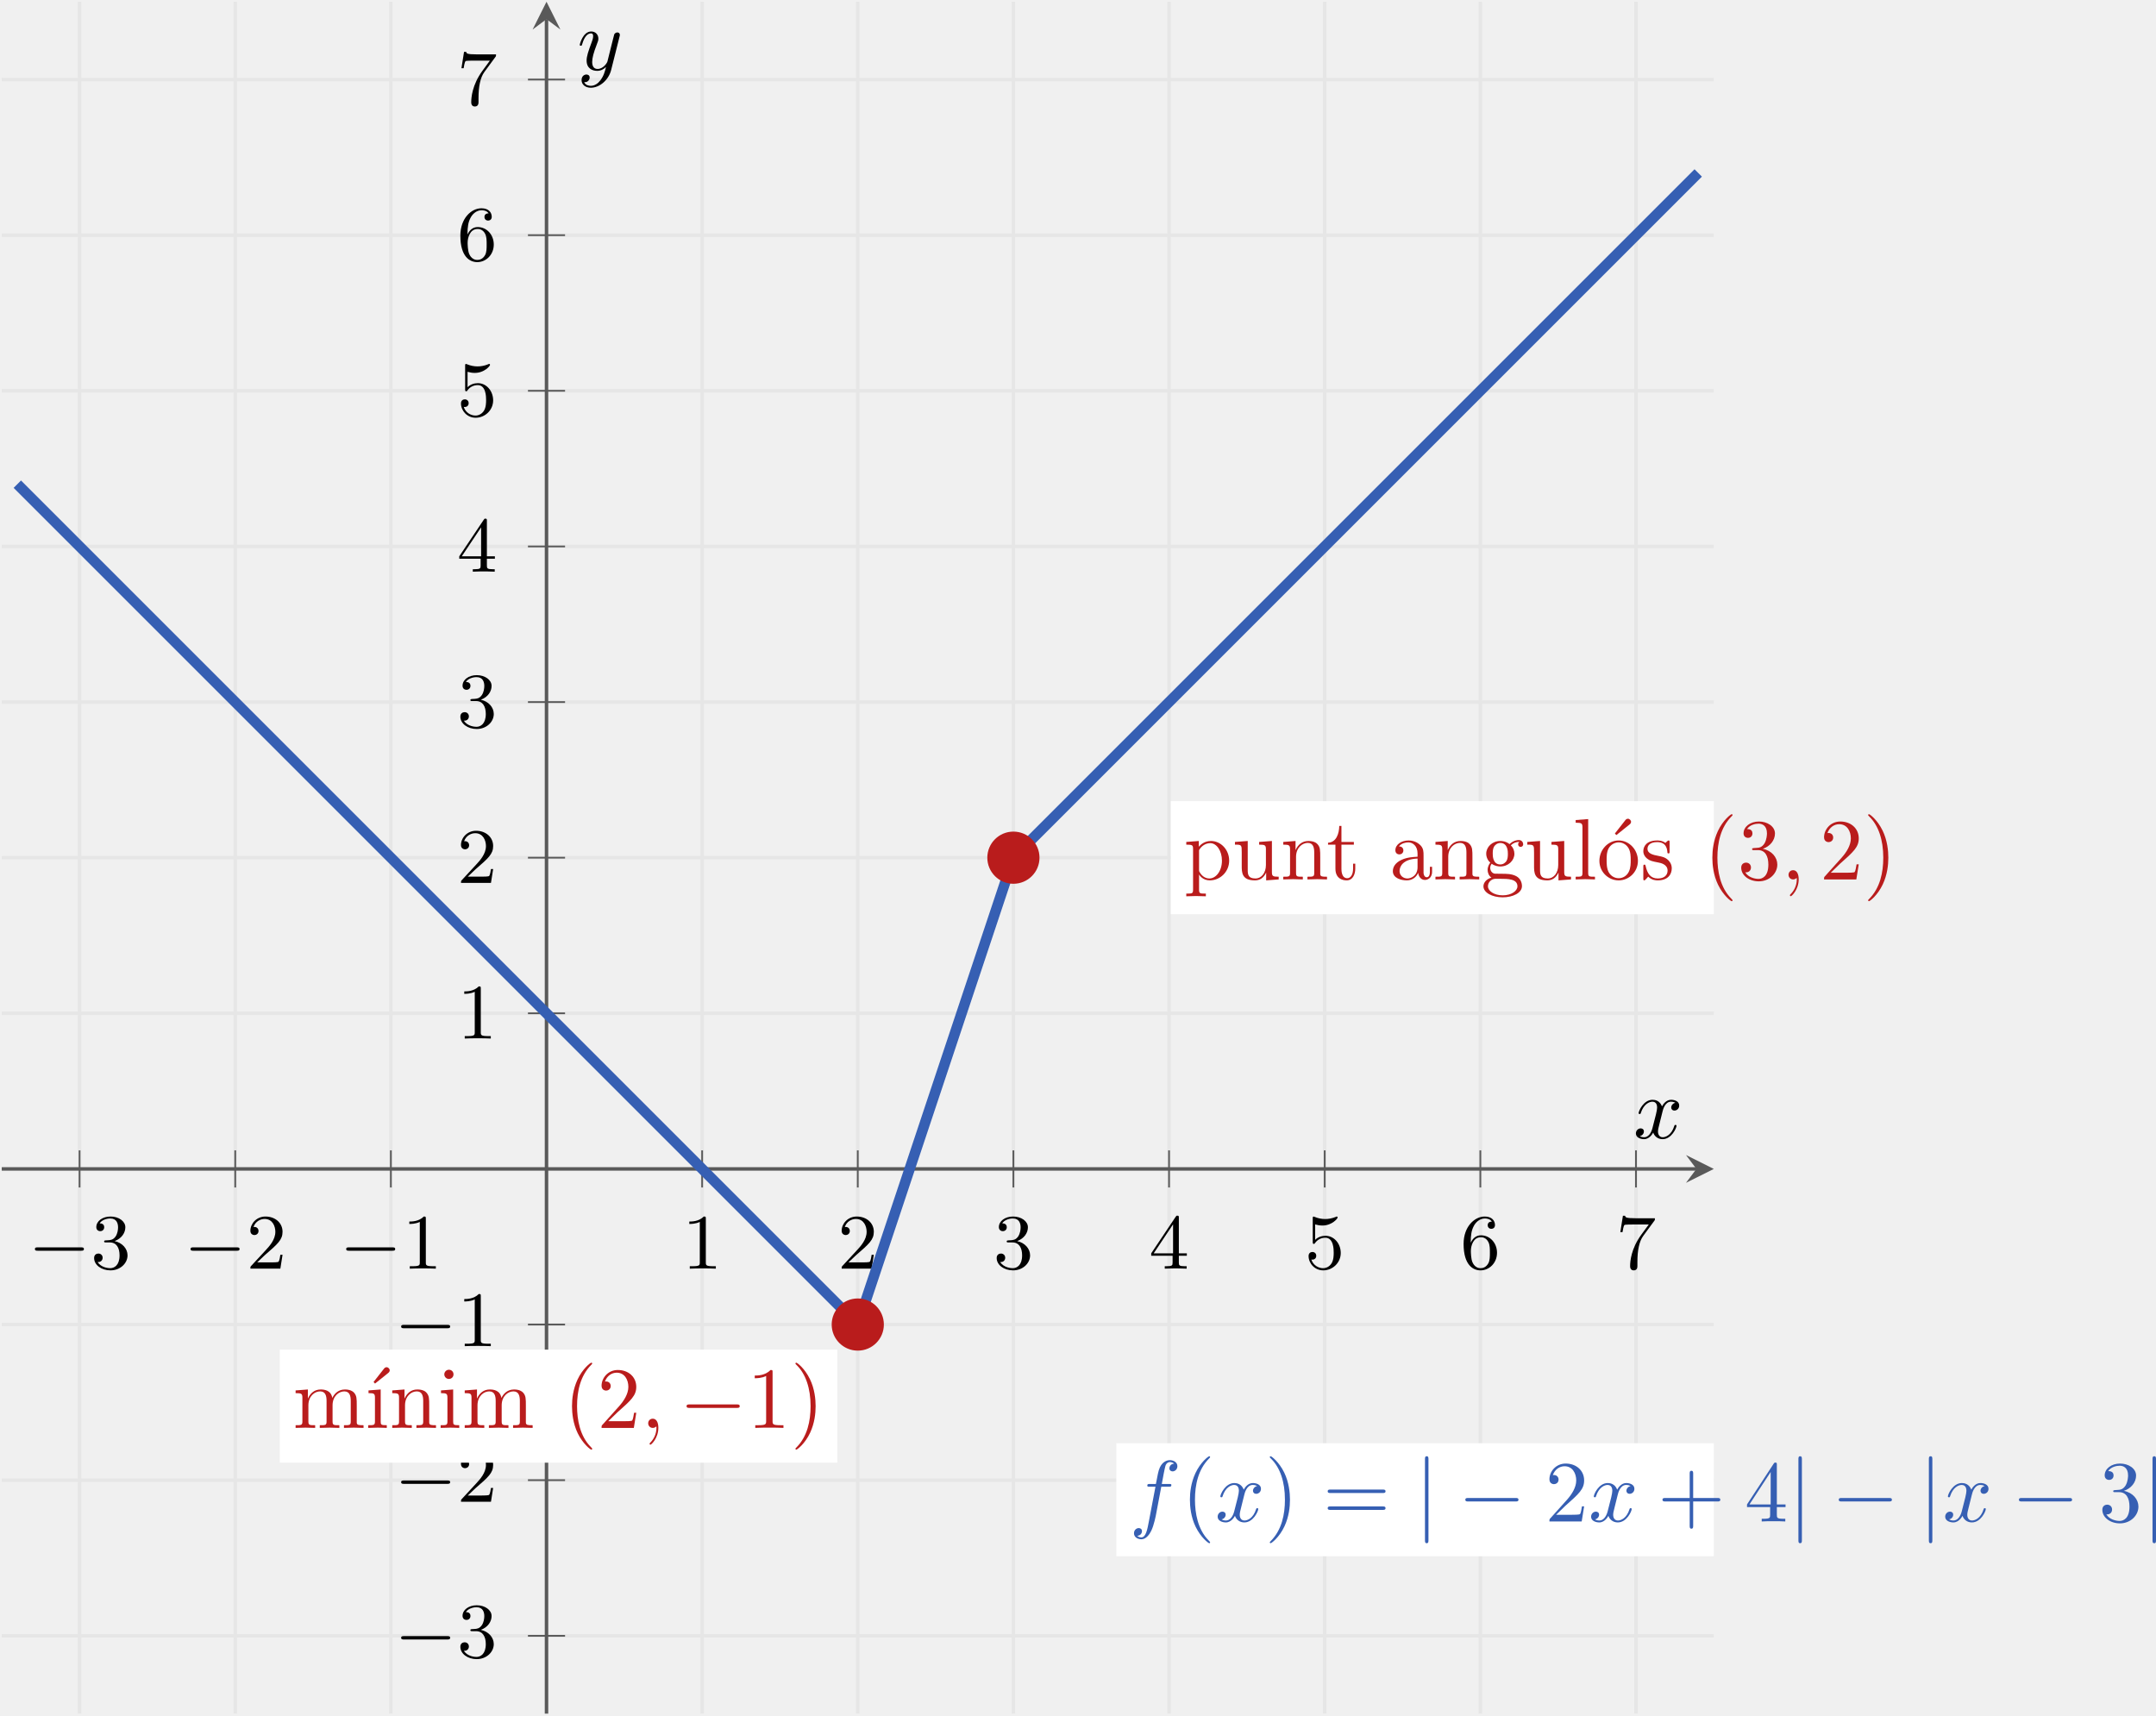
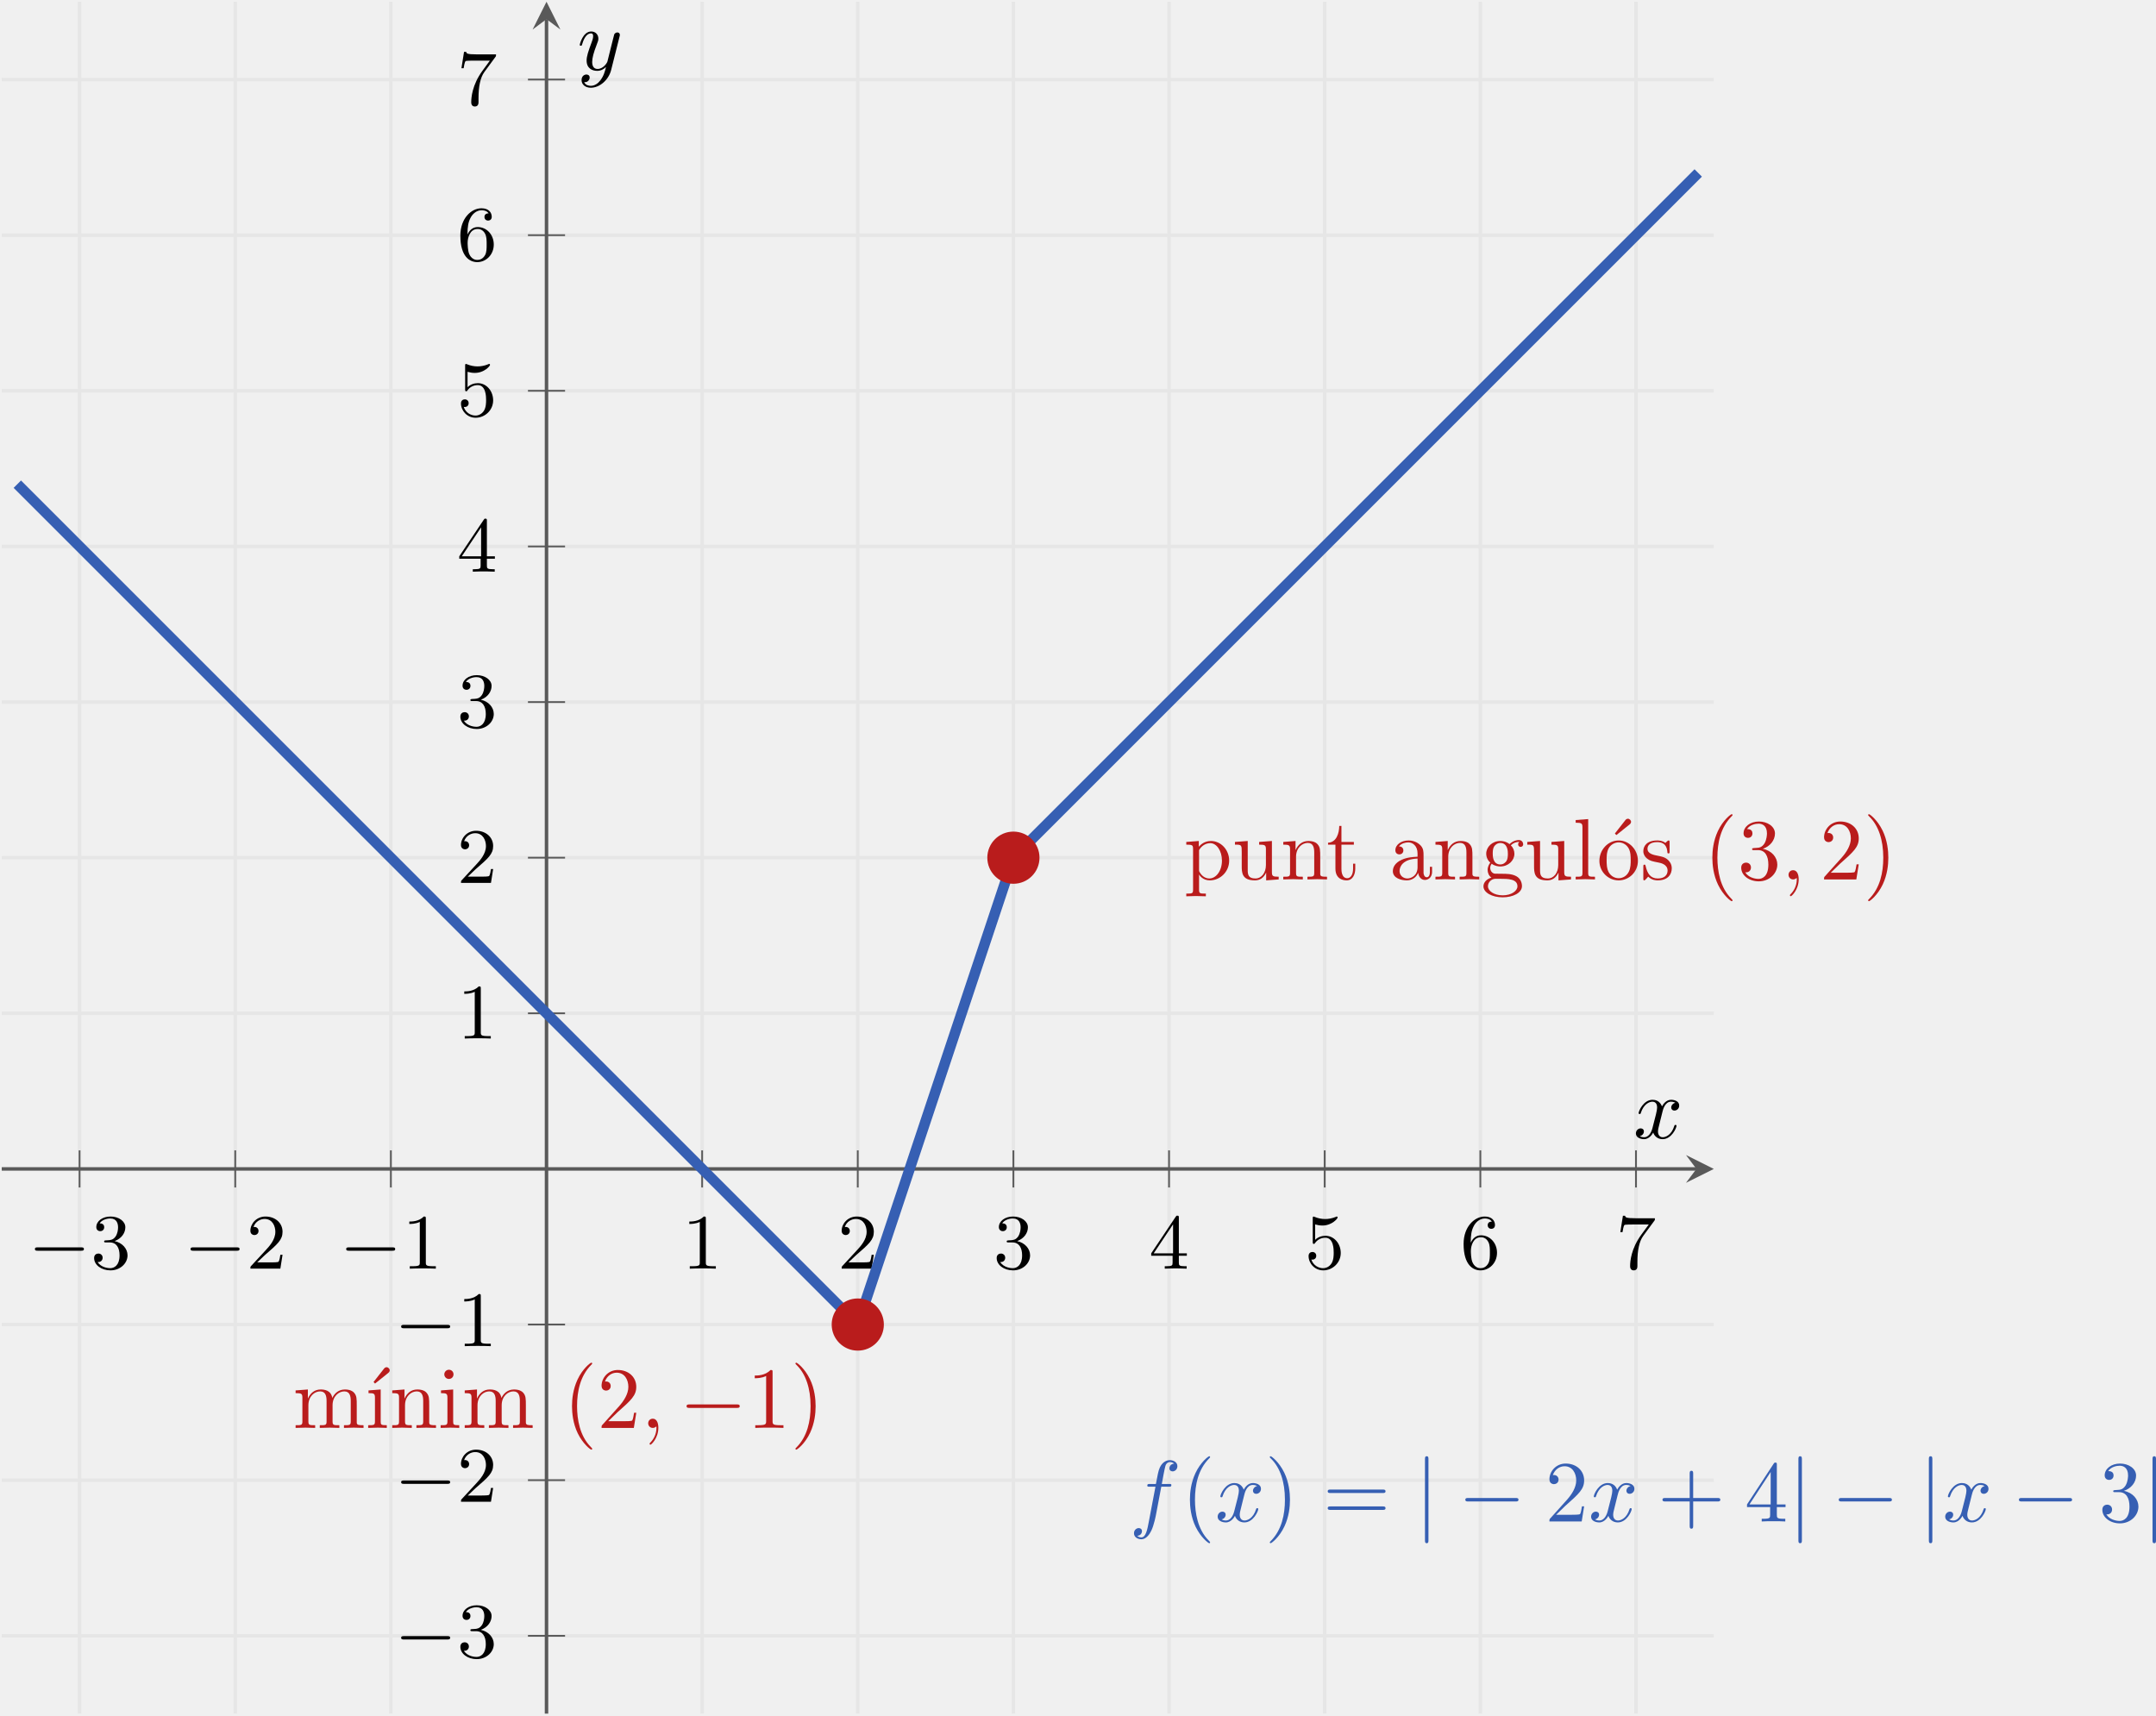
<svg xmlns="http://www.w3.org/2000/svg" xmlns:xlink="http://www.w3.org/1999/xlink" version="1.1" width="246.97pt" height="196.516pt" viewBox="-66.926 -67.02 246.97 196.516">
  <defs>
    <clipPath id="clip1">
      <path d="M-66.727 129.297H129.391V-66.821H-66.727Z" />
    </clipPath>
    <path id="g0-0" d="M6.052-2.053C6.214-2.053 6.384-2.053 6.384-2.251C6.384-2.439 6.205-2.439 6.052-2.439H1.103C.95-2.439 .771-2.439 .771-2.251C.771-2.053 .941-2.053 1.103-2.053H6.052Z" />
    <path id="g1-49" d="M2.726-5.73C2.726-5.954 2.717-5.972 2.493-5.972C1.937-5.398 1.112-5.398 .834-5.398V-5.12C1.004-5.12 1.551-5.12 2.035-5.353V-.717C2.035-.386 2.008-.278 1.175-.278H.888V0C1.21-.027 2.008-.027 2.376-.027S3.551-.027 3.873 0V-.278H3.587C2.753-.278 2.726-.386 2.726-.717V-5.73Z" />
    <path id="g1-50" d="M4.142-1.587H3.891C3.873-1.47 3.802-.941 3.685-.798C3.631-.717 3.013-.717 2.833-.717H1.237L2.125-1.56C3.596-2.833 4.142-3.309 4.142-4.223C4.142-5.254 3.291-5.972 2.188-5.972C1.157-5.972 .457-5.156 .457-4.34C.457-3.891 .843-3.847 .924-3.847C1.121-3.847 1.39-3.99 1.39-4.313C1.39-4.582 1.201-4.779 .924-4.779C.879-4.779 .852-4.779 .816-4.77C1.031-5.407 1.605-5.694 2.089-5.694C3.004-5.694 3.318-4.842 3.318-4.223C3.318-3.309 2.627-2.564 2.197-2.098L.556-.323C.457-.224 .457-.206 .457 0H3.891L4.142-1.587Z" />
    <path id="g1-51" d="M2.735-3.156C3.569-3.47 3.963-4.125 3.963-4.743C3.963-5.434 3.201-5.972 2.268-5.972S.637-5.443 .637-4.761C.637-4.465 .834-4.295 1.094-4.295S1.542-4.483 1.542-4.743C1.542-5.057 1.327-5.192 1.022-5.192C1.255-5.568 1.802-5.747 2.242-5.747C2.986-5.747 3.129-5.156 3.129-4.734C3.129-4.465 3.075-4.035 2.851-3.694C2.573-3.291 2.26-3.273 2-3.255C1.775-3.237 1.757-3.237 1.686-3.237C1.605-3.228 1.533-3.219 1.533-3.12C1.533-3.004 1.605-3.004 1.757-3.004H2.179C2.959-3.004 3.3-2.376 3.3-1.524C3.3-.377 2.69-.054 2.233-.054C2.062-.054 1.193-.099 .789-.762C1.112-.717 1.363-.941 1.363-1.246C1.363-1.542 1.139-1.731 .879-1.731C.655-1.731 .386-1.596 .386-1.219C.386-.421 1.219 .197 2.26 .197C3.38 .197 4.214-.61 4.214-1.524C4.214-2.304 3.596-2.968 2.735-3.156Z" />
    <path id="g1-52" d="M.26-1.757V-1.479H2.708V-.708C2.708-.377 2.681-.278 2.008-.278H1.811V0C2.376-.027 3.004-.027 3.067-.027C3.111-.027 3.757-.027 4.322 0V-.278H4.125C3.452-.278 3.425-.377 3.425-.708V-1.479H4.34V-1.757H3.425V-5.828C3.425-6.007 3.425-6.07 3.255-6.07C3.147-6.07 3.138-6.061 3.058-5.936L.26-1.757ZM.547-1.757L2.762-5.075V-1.757H.547Z" />
    <path id="g1-53" d="M.933-3.093C.933-2.932 .933-2.833 1.058-2.833C1.13-2.833 1.157-2.869 1.21-2.95C1.479-3.327 1.91-3.542 2.376-3.542C3.335-3.542 3.335-2.161 3.335-1.838C3.335-1.56 3.335-1.004 3.084-.601C2.842-.224 2.466-.054 2.116-.054C1.587-.054 .986-.386 .771-1.049C.78-1.049 .834-1.031 .897-1.031C1.076-1.031 1.336-1.148 1.336-1.47C1.336-1.748 1.139-1.91 .897-1.91C.708-1.91 .457-1.802 .457-1.444C.457-.628 1.139 .197 2.134 .197C3.219 .197 4.142-.681 4.142-1.793C4.142-2.878 3.371-3.766 2.394-3.766C1.964-3.766 1.524-3.622 1.21-3.3V-5.066C1.479-4.985 1.757-4.94 2.035-4.94C3.138-4.94 3.784-5.738 3.784-5.855C3.784-5.936 3.73-5.972 3.685-5.972C3.667-5.972 3.649-5.972 3.569-5.927C3.147-5.756 2.735-5.685 2.358-5.685C1.973-5.685 1.569-5.756 1.157-5.927C1.067-5.972 1.049-5.972 1.04-5.972C.933-5.972 .933-5.882 .933-5.73V-3.093Z" />
    <path id="g1-54" d="M1.201-2.968C1.201-3.882 1.3-4.394 1.542-4.86C1.722-5.227 2.161-5.747 2.824-5.747C3.004-5.747 3.416-5.712 3.622-5.389C3.291-5.389 3.147-5.218 3.147-4.976C3.147-4.743 3.309-4.564 3.56-4.564S3.981-4.725 3.981-4.994C3.981-5.496 3.622-5.972 2.806-5.972C1.65-5.972 .386-4.833 .386-2.833C.386-.403 1.479 .197 2.322 .197C3.318 .197 4.214-.637 4.214-1.82C4.214-2.959 3.389-3.82 2.376-3.82C1.838-3.82 1.453-3.506 1.201-2.968ZM2.313-.054C1.802-.054 1.506-.475 1.399-.735C1.228-1.139 1.219-1.883 1.219-2.026C1.219-2.627 1.497-3.596 2.358-3.596C2.502-3.596 2.941-3.596 3.228-3.04C3.398-2.699 3.398-2.26 3.398-1.829S3.398-.959 3.228-.628C2.95-.117 2.555-.054 2.313-.054Z" />
    <path id="g1-55" d="M4.394-5.469C4.474-5.568 4.474-5.586 4.474-5.774H2.242C1.112-5.774 1.085-5.891 1.058-6.061H.807L.511-4.187H.762C.798-4.394 .87-4.896 .986-5.003C1.049-5.057 1.757-5.057 1.883-5.057H3.766L2.905-3.882C1.739-2.277 1.632-.816 1.632-.305C1.632-.206 1.632 .197 2.044 .197C2.466 .197 2.466-.197 2.466-.314V-.753C2.466-2.071 2.663-3.111 3.138-3.757L4.394-5.469Z" />
    <path id="g2-0" d="M6.565-2.291C6.735-2.291 6.914-2.291 6.914-2.491S6.735-2.69 6.565-2.69H1.176C1.006-2.69 .827-2.69 .827-2.491S1.006-2.291 1.176-2.291H6.565Z" />
    <path id="g2-106" d="M1.584-7.113C1.584-7.293 1.584-7.472 1.385-7.472S1.186-7.293 1.186-7.113V2.132C1.186 2.311 1.186 2.491 1.385 2.491S1.584 2.311 1.584 2.132V-7.113Z" />
    <path id="g3-59" d="M2.022-.01C2.022-.667 1.773-1.056 1.385-1.056C1.056-1.056 .857-.807 .857-.528C.857-.259 1.056 0 1.385 0C1.504 0 1.634-.04 1.733-.13C1.763-.149 1.773-.159 1.783-.159S1.803-.149 1.803-.01C1.803 .727 1.455 1.325 1.126 1.654C1.016 1.763 1.016 1.783 1.016 1.813C1.016 1.883 1.066 1.923 1.116 1.923C1.225 1.923 2.022 1.156 2.022-.01Z" />
    <path id="g3-102" d="M3.656-3.985H4.513C4.712-3.985 4.812-3.985 4.812-4.184C4.812-4.294 4.712-4.294 4.543-4.294H3.716L3.925-5.43C3.965-5.639 4.105-6.346 4.164-6.466C4.254-6.655 4.423-6.804 4.633-6.804C4.672-6.804 4.932-6.804 5.121-6.625C4.682-6.585 4.583-6.237 4.583-6.087C4.583-5.858 4.762-5.738 4.951-5.738C5.21-5.738 5.499-5.958 5.499-6.336C5.499-6.795 5.041-7.024 4.633-7.024C4.294-7.024 3.666-6.844 3.367-5.858C3.308-5.649 3.278-5.549 3.039-4.294H2.351C2.162-4.294 2.052-4.294 2.052-4.105C2.052-3.985 2.142-3.985 2.331-3.985H2.989L2.242-.05C2.062 .917 1.893 1.823 1.375 1.823C1.335 1.823 1.086 1.823 .897 1.644C1.355 1.614 1.445 1.255 1.445 1.106C1.445 .877 1.265 .757 1.076 .757C.817 .757 .528 .976 .528 1.355C.528 1.803 .966 2.042 1.375 2.042C1.923 2.042 2.321 1.455 2.501 1.076C2.819 .448 3.049-.757 3.059-.827L3.656-3.985Z" />
    <path id="g3-120" d="M3.328-3.009C3.387-3.268 3.616-4.184 4.314-4.184C4.364-4.184 4.603-4.184 4.812-4.055C4.533-4.005 4.334-3.756 4.334-3.517C4.334-3.357 4.443-3.168 4.712-3.168C4.932-3.168 5.25-3.347 5.25-3.746C5.25-4.264 4.663-4.403 4.324-4.403C3.746-4.403 3.397-3.875 3.278-3.646C3.029-4.304 2.491-4.403 2.202-4.403C1.166-4.403 .598-3.118 .598-2.869C.598-2.77 .697-2.77 .717-2.77C.797-2.77 .827-2.79 .847-2.879C1.186-3.935 1.843-4.184 2.182-4.184C2.371-4.184 2.72-4.095 2.72-3.517C2.72-3.208 2.55-2.54 2.182-1.146C2.022-.528 1.674-.11 1.235-.11C1.176-.11 .946-.11 .737-.239C.986-.289 1.205-.498 1.205-.777C1.205-1.046 .986-1.126 .837-1.126C.538-1.126 .289-.867 .289-.548C.289-.09 .787 .11 1.225 .11C1.883 .11 2.242-.588 2.271-.648C2.391-.279 2.75 .11 3.347 .11C4.374 .11 4.941-1.176 4.941-1.425C4.941-1.524 4.852-1.524 4.822-1.524C4.732-1.524 4.712-1.484 4.692-1.415C4.364-.349 3.686-.11 3.367-.11C2.979-.11 2.819-.428 2.819-.767C2.819-.986 2.879-1.205 2.989-1.644L3.328-3.009Z" />
    <path id="g3-121" d="M4.842-3.796C4.882-3.935 4.882-3.955 4.882-4.025C4.882-4.204 4.742-4.294 4.593-4.294C4.493-4.294 4.334-4.234 4.244-4.085C4.224-4.035 4.144-3.726 4.105-3.547C4.035-3.288 3.965-3.019 3.905-2.75L3.457-.956C3.417-.807 2.989-.11 2.331-.11C1.823-.11 1.714-.548 1.714-.917C1.714-1.375 1.883-1.993 2.222-2.869C2.381-3.278 2.421-3.387 2.421-3.587C2.421-4.035 2.102-4.403 1.604-4.403C.658-4.403 .289-2.959 .289-2.869C.289-2.77 .389-2.77 .408-2.77C.508-2.77 .518-2.79 .568-2.949C.837-3.885 1.235-4.184 1.574-4.184C1.654-4.184 1.823-4.184 1.823-3.866C1.823-3.616 1.724-3.357 1.654-3.168C1.255-2.112 1.076-1.544 1.076-1.076C1.076-.189 1.704 .11 2.291 .11C2.68 .11 3.019-.06 3.298-.339C3.168 .179 3.049 .667 2.65 1.196C2.391 1.534 2.012 1.823 1.554 1.823C1.415 1.823 .966 1.793 .797 1.405C.956 1.405 1.086 1.405 1.225 1.285C1.325 1.196 1.425 1.066 1.425 .877C1.425 .568 1.156 .528 1.056 .528C.827 .528 .498 .687 .498 1.176C.498 1.674 .936 2.042 1.554 2.042C2.58 2.042 3.606 1.136 3.885 .01L4.842-3.796Z" />
    <path id="g4-16" d="M1.763-4.403L.369-4.294V-3.985C1.016-3.985 1.106-3.925 1.106-3.437V-.757C1.106-.309 .996-.309 .329-.309V0C.648-.01 1.186-.03 1.425-.03C1.773-.03 2.122-.01 2.461 0V-.309C1.803-.309 1.763-.359 1.763-.747V-4.403Z" />
    <path id="g4-19" d="M3.736-6.296C3.826-6.366 3.905-6.476 3.905-6.595C3.905-6.775 3.726-6.954 3.547-6.954C3.397-6.954 3.288-6.844 3.248-6.785L2.052-5.26L2.222-5.081L3.736-6.296Z" />
    <path id="g4-40" d="M3.298 2.391C3.298 2.361 3.298 2.341 3.128 2.172C1.883 .917 1.564-.966 1.564-2.491C1.564-4.224 1.943-5.958 3.168-7.203C3.298-7.323 3.298-7.342 3.298-7.372C3.298-7.442 3.258-7.472 3.198-7.472C3.098-7.472 2.202-6.795 1.614-5.529C1.106-4.433 .986-3.328 .986-2.491C.986-1.714 1.096-.508 1.644 .618C2.242 1.843 3.098 2.491 3.198 2.491C3.258 2.491 3.298 2.461 3.298 2.391Z" />
    <path id="g4-41" d="M2.879-2.491C2.879-3.268 2.77-4.473 2.222-5.599C1.624-6.824 .767-7.472 .667-7.472C.608-7.472 .568-7.432 .568-7.372C.568-7.342 .568-7.323 .757-7.143C1.733-6.157 2.301-4.573 2.301-2.491C2.301-.787 1.933 .966 .697 2.222C.568 2.341 .568 2.361 .568 2.391C.568 2.451 .608 2.491 .667 2.491C.767 2.491 1.664 1.813 2.252 .548C2.76-.548 2.879-1.654 2.879-2.491Z" />
    <path id="g4-43" d="M4.075-2.291H6.854C6.994-2.291 7.183-2.291 7.183-2.491S6.994-2.69 6.854-2.69H4.075V-5.479C4.075-5.619 4.075-5.808 3.875-5.808S3.676-5.619 3.676-5.479V-2.69H.887C.747-2.69 .558-2.69 .558-2.491S.747-2.291 .887-2.291H3.676V.498C3.676 .638 3.676 .827 3.875 .827S4.075 .638 4.075 .498V-2.291Z" />
    <path id="g4-49" d="M2.929-6.376C2.929-6.615 2.929-6.635 2.7-6.635C2.082-5.998 1.205-5.998 .887-5.998V-5.689C1.086-5.689 1.674-5.689 2.192-5.948V-.787C2.192-.428 2.162-.309 1.265-.309H.946V0C1.295-.03 2.162-.03 2.56-.03S3.826-.03 4.174 0V-.309H3.856C2.959-.309 2.929-.418 2.929-.787V-6.376Z" />
    <path id="g4-50" d="M1.265-.767L2.321-1.793C3.875-3.168 4.473-3.706 4.473-4.702C4.473-5.838 3.577-6.635 2.361-6.635C1.235-6.635 .498-5.719 .498-4.832C.498-4.274 .996-4.274 1.026-4.274C1.196-4.274 1.544-4.394 1.544-4.802C1.544-5.061 1.365-5.32 1.016-5.32C.936-5.32 .917-5.32 .887-5.31C1.116-5.958 1.654-6.326 2.232-6.326C3.138-6.326 3.567-5.519 3.567-4.702C3.567-3.905 3.068-3.118 2.521-2.501L.608-.369C.498-.259 .498-.239 .498 0H4.194L4.473-1.733H4.224C4.174-1.435 4.105-.996 4.005-.847C3.935-.767 3.278-.767 3.059-.767H1.265Z" />
    <path id="g4-51" d="M2.889-3.507C3.706-3.776 4.284-4.473 4.284-5.26C4.284-6.077 3.407-6.635 2.451-6.635C1.445-6.635 .687-6.037 .687-5.28C.687-4.951 .907-4.762 1.196-4.762C1.504-4.762 1.704-4.981 1.704-5.27C1.704-5.768 1.235-5.768 1.086-5.768C1.395-6.257 2.052-6.386 2.411-6.386C2.819-6.386 3.367-6.167 3.367-5.27C3.367-5.151 3.347-4.573 3.088-4.134C2.79-3.656 2.451-3.626 2.202-3.616C2.122-3.606 1.883-3.587 1.813-3.587C1.733-3.577 1.664-3.567 1.664-3.467C1.664-3.357 1.733-3.357 1.903-3.357H2.341C3.158-3.357 3.527-2.68 3.527-1.704C3.527-.349 2.839-.06 2.401-.06C1.973-.06 1.225-.229 .877-.817C1.225-.767 1.534-.986 1.534-1.365C1.534-1.724 1.265-1.923 .976-1.923C.737-1.923 .418-1.783 .418-1.345C.418-.438 1.345 .219 2.431 .219C3.646 .219 4.553-.687 4.553-1.704C4.553-2.521 3.925-3.298 2.889-3.507Z" />
    <path id="g4-52" d="M2.929-1.644V-.777C2.929-.418 2.909-.309 2.172-.309H1.963V0C2.371-.03 2.889-.03 3.308-.03S4.254-.03 4.663 0V-.309H4.453C3.716-.309 3.696-.418 3.696-.777V-1.644H4.692V-1.953H3.696V-6.486C3.696-6.685 3.696-6.745 3.537-6.745C3.447-6.745 3.417-6.745 3.337-6.625L.279-1.953V-1.644H2.929ZM2.989-1.953H.558L2.989-5.669V-1.953Z" />
    <path id="g4-61" d="M6.844-3.258C6.994-3.258 7.183-3.258 7.183-3.457S6.994-3.656 6.854-3.656H.887C.747-3.656 .558-3.656 .558-3.457S.747-3.258 .897-3.258H6.844ZM6.854-1.325C6.994-1.325 7.183-1.325 7.183-1.524S6.994-1.724 6.844-1.724H.897C.747-1.724 .558-1.724 .558-1.524S.747-1.325 .887-1.325H6.854Z" />
    <path id="g4-97" d="M3.318-.757C3.357-.359 3.626 .06 4.095 .06C4.304 .06 4.912-.08 4.912-.887V-1.445H4.663V-.887C4.663-.309 4.413-.249 4.304-.249C3.975-.249 3.935-.697 3.935-.747V-2.74C3.935-3.158 3.935-3.547 3.577-3.915C3.188-4.304 2.69-4.463 2.212-4.463C1.395-4.463 .707-3.995 .707-3.337C.707-3.039 .907-2.869 1.166-2.869C1.445-2.869 1.624-3.068 1.624-3.328C1.624-3.447 1.574-3.776 1.116-3.786C1.385-4.134 1.873-4.244 2.192-4.244C2.68-4.244 3.248-3.856 3.248-2.969V-2.6C2.74-2.57 2.042-2.54 1.415-2.242C.667-1.903 .418-1.385 .418-.946C.418-.139 1.385 .11 2.012 .11C2.67 .11 3.128-.289 3.318-.757ZM3.248-2.391V-1.395C3.248-.448 2.531-.11 2.082-.11C1.594-.11 1.186-.458 1.186-.956C1.186-1.504 1.604-2.331 3.248-2.391Z" />
    <path id="g4-103" d="M2.212-1.714C1.345-1.714 1.345-2.71 1.345-2.939C1.345-3.208 1.355-3.527 1.504-3.776C1.584-3.895 1.813-4.174 2.212-4.174C3.078-4.174 3.078-3.178 3.078-2.949C3.078-2.68 3.068-2.361 2.919-2.112C2.839-1.993 2.61-1.714 2.212-1.714ZM1.056-1.325C1.056-1.365 1.056-1.594 1.225-1.793C1.614-1.514 2.022-1.484 2.212-1.484C3.138-1.484 3.826-2.172 3.826-2.939C3.826-3.308 3.666-3.676 3.417-3.905C3.776-4.244 4.134-4.294 4.314-4.294C4.334-4.294 4.384-4.294 4.413-4.284C4.304-4.244 4.254-4.134 4.254-4.015C4.254-3.846 4.384-3.726 4.543-3.726C4.643-3.726 4.832-3.796 4.832-4.025C4.832-4.194 4.712-4.513 4.324-4.513C4.125-4.513 3.686-4.453 3.268-4.045C2.849-4.374 2.431-4.403 2.212-4.403C1.285-4.403 .598-3.716 .598-2.949C.598-2.511 .817-2.132 1.066-1.923C.936-1.773 .757-1.445 .757-1.096C.757-.787 .887-.408 1.196-.209C.598-.04 .279 .389 .279 .787C.279 1.504 1.265 2.052 2.481 2.052C3.656 2.052 4.692 1.544 4.692 .767C4.692 .418 4.553-.09 4.045-.369C3.517-.648 2.939-.648 2.331-.648C2.082-.648 1.654-.648 1.584-.658C1.265-.697 1.056-1.006 1.056-1.325ZM2.491 1.823C1.484 1.823 .797 1.315 .797 .787C.797 .329 1.176-.04 1.614-.07H2.202C3.059-.07 4.174-.07 4.174 .787C4.174 1.325 3.467 1.823 2.491 1.823Z" />
    <path id="g4-105" d="M1.763-4.403L.369-4.294V-3.985C1.016-3.985 1.106-3.925 1.106-3.437V-.757C1.106-.309 .996-.309 .329-.309V0C.648-.01 1.186-.03 1.425-.03C1.773-.03 2.122-.01 2.461 0V-.309C1.803-.309 1.763-.359 1.763-.747V-4.403ZM1.803-6.137C1.803-6.456 1.554-6.665 1.275-6.665C.966-6.665 .747-6.396 .747-6.137C.747-5.868 .966-5.609 1.275-5.609C1.554-5.609 1.803-5.818 1.803-6.137Z" />
    <path id="g4-108" d="M1.763-6.914L.329-6.804V-6.496C1.026-6.496 1.106-6.426 1.106-5.938V-.757C1.106-.309 .996-.309 .329-.309V0C.658-.01 1.186-.03 1.435-.03S2.172-.01 2.54 0V-.309C1.873-.309 1.763-.309 1.763-.757V-6.914Z" />
    <path id="g4-109" d="M1.096-3.427V-.757C1.096-.309 .986-.309 .319-.309V0C.667-.01 1.176-.03 1.445-.03C1.704-.03 2.222-.01 2.56 0V-.309C1.893-.309 1.783-.309 1.783-.757V-2.59C1.783-3.626 2.491-4.184 3.128-4.184C3.756-4.184 3.866-3.646 3.866-3.078V-.757C3.866-.309 3.756-.309 3.088-.309V0C3.437-.01 3.945-.03 4.214-.03C4.473-.03 4.991-.01 5.33 0V-.309C4.663-.309 4.553-.309 4.553-.757V-2.59C4.553-3.626 5.26-4.184 5.898-4.184C6.526-4.184 6.635-3.646 6.635-3.078V-.757C6.635-.309 6.526-.309 5.858-.309V0C6.207-.01 6.715-.03 6.984-.03C7.243-.03 7.761-.01 8.1 0V-.309C7.582-.309 7.333-.309 7.323-.608V-2.511C7.323-3.367 7.323-3.676 7.014-4.035C6.874-4.204 6.545-4.403 5.968-4.403C5.131-4.403 4.692-3.806 4.523-3.427C4.384-4.294 3.646-4.403 3.198-4.403C2.471-4.403 2.002-3.975 1.724-3.357V-4.403L.319-4.294V-3.985C1.016-3.985 1.096-3.915 1.096-3.427Z" />
    <path id="g4-110" d="M1.096-3.427V-.757C1.096-.309 .986-.309 .319-.309V0C.667-.01 1.176-.03 1.445-.03C1.704-.03 2.222-.01 2.56 0V-.309C1.893-.309 1.783-.309 1.783-.757V-2.59C1.783-3.626 2.491-4.184 3.128-4.184C3.756-4.184 3.866-3.646 3.866-3.078V-.757C3.866-.309 3.756-.309 3.088-.309V0C3.437-.01 3.945-.03 4.214-.03C4.473-.03 4.991-.01 5.33 0V-.309C4.812-.309 4.563-.309 4.553-.608V-2.511C4.553-3.367 4.553-3.676 4.244-4.035C4.105-4.204 3.776-4.403 3.198-4.403C2.471-4.403 2.002-3.975 1.724-3.357V-4.403L.319-4.294V-3.985C1.016-3.985 1.096-3.915 1.096-3.427Z" />
    <path id="g4-111" d="M4.692-2.132C4.692-3.407 3.696-4.463 2.491-4.463C1.245-4.463 .279-3.377 .279-2.132C.279-.847 1.315 .11 2.481 .11C3.686 .11 4.692-.867 4.692-2.132ZM2.491-.139C2.062-.139 1.624-.349 1.355-.807C1.106-1.245 1.106-1.853 1.106-2.212C1.106-2.6 1.106-3.138 1.345-3.577C1.614-4.035 2.082-4.244 2.481-4.244C2.919-4.244 3.347-4.025 3.606-3.597S3.866-2.59 3.866-2.212C3.866-1.853 3.866-1.315 3.646-.877C3.427-.428 2.989-.139 2.491-.139Z" />
    <path id="g4-112" d="M1.714-3.746V-4.403L.279-4.294V-3.985C.986-3.985 1.056-3.925 1.056-3.487V1.176C1.056 1.624 .946 1.624 .279 1.624V1.933C.618 1.923 1.136 1.903 1.395 1.903C1.664 1.903 2.172 1.923 2.521 1.933V1.624C1.853 1.624 1.743 1.624 1.743 1.176V-.498V-.588C1.793-.428 2.212 .11 2.969 .11C4.154 .11 5.191-.867 5.191-2.152C5.191-3.417 4.224-4.403 3.108-4.403C2.331-4.403 1.913-3.965 1.714-3.746ZM1.743-1.136V-3.357C2.032-3.866 2.521-4.154 3.029-4.154C3.756-4.154 4.364-3.278 4.364-2.152C4.364-.946 3.666-.11 2.929-.11C2.531-.11 2.152-.309 1.883-.717C1.743-.927 1.743-.936 1.743-1.136Z" />
    <path id="g4-115" d="M2.072-1.933C2.291-1.893 3.108-1.733 3.108-1.016C3.108-.508 2.76-.11 1.983-.11C1.146-.11 .787-.677 .598-1.524C.568-1.654 .558-1.694 .458-1.694C.329-1.694 .329-1.624 .329-1.445V-.13C.329 .04 .329 .11 .438 .11C.488 .11 .498 .1 .687-.09C.707-.11 .707-.13 .887-.319C1.325 .1 1.773 .11 1.983 .11C3.128 .11 3.587-.558 3.587-1.275C3.587-1.803 3.288-2.102 3.168-2.222C2.839-2.54 2.451-2.62 2.032-2.7C1.474-2.809 .807-2.939 .807-3.517C.807-3.866 1.066-4.274 1.923-4.274C3.019-4.274 3.068-3.377 3.088-3.068C3.098-2.979 3.188-2.979 3.208-2.979C3.337-2.979 3.337-3.029 3.337-3.218V-4.224C3.337-4.394 3.337-4.463 3.228-4.463C3.178-4.463 3.158-4.463 3.029-4.344C2.999-4.304 2.899-4.214 2.859-4.184C2.481-4.463 2.072-4.463 1.923-4.463C.707-4.463 .329-3.796 .329-3.238C.329-2.889 .488-2.61 .757-2.391C1.076-2.132 1.355-2.072 2.072-1.933Z" />
    <path id="g4-116" d="M1.724-3.985H3.148V-4.294H1.724V-6.127H1.474C1.465-5.31 1.166-4.244 .189-4.204V-3.985H1.036V-1.235C1.036-.01 1.963 .11 2.321 .11C3.029 .11 3.308-.598 3.308-1.235V-1.803H3.059V-1.255C3.059-.518 2.76-.139 2.391-.139C1.724-.139 1.724-1.046 1.724-1.215V-3.985Z" />
    <path id="g4-117" d="M3.895-.787V.11L5.33 0V-.309C4.633-.309 4.553-.379 4.553-.867V-4.403L3.088-4.294V-3.985C3.786-3.985 3.866-3.915 3.866-3.427V-1.654C3.866-.787 3.387-.11 2.66-.11C1.823-.11 1.783-.578 1.783-1.096V-4.403L.319-4.294V-3.985C1.096-3.985 1.096-3.955 1.096-3.068V-1.574C1.096-.797 1.096 .11 2.61 .11C3.168 .11 3.606-.169 3.895-.787Z" />
  </defs>
  <g id="page1">
    <path d="M-57.812 129.297V-66.821M-39.98 129.297V-66.821M-22.152 129.297V-66.821M13.504 129.297V-66.821M31.332 129.297V-66.821M49.16 129.297V-66.821M66.988 129.297V-66.821M84.82 129.297V-66.821M102.648 129.297V-66.821M120.476 129.297V-66.821" stroke="#e6e6e6" fill="none" stroke-width=".399" stroke-miterlimit="10" />
    <path d="M-66.727 120.383H129.391M-66.727 102.55H129.391M-66.727 84.722H129.391M-66.727 49.066H129.391M-66.727 31.238H129.391M-66.727 13.41H129.391M-66.727-4.418H129.391M-66.727-22.25H129.391M-66.727-40.078H129.391M-66.727-57.907H129.391" stroke="#e6e6e6" fill="none" stroke-width=".399" stroke-miterlimit="10" />
    <path d="M-57.812 69.019V64.769M-39.98 69.019V64.769M-22.152 69.019V64.769M13.504 69.019V64.769M31.332 69.019V64.769M49.16 69.019V64.769M66.988 69.019V64.769M84.82 69.019V64.769M102.648 69.019V64.769M120.476 69.019V64.769" stroke="#595959" fill="none" stroke-width=".199" stroke-miterlimit="10" />
    <path d="M-6.449 120.383H-2.199M-6.449 102.55H-2.199M-6.449 84.722H-2.199M-6.449 49.066H-2.199M-6.449 31.238H-2.199M-6.449 13.41H-2.199M-6.449-4.418H-2.199M-6.449-22.25H-2.199M-6.449-40.078H-2.199M-6.449-57.907H-2.199" stroke="#595959" fill="none" stroke-width=".199" stroke-miterlimit="10" />
    <path d="M-66.727 66.894H127.398" stroke="#595959" fill="none" stroke-width=".399" stroke-miterlimit="10" />
    <path d="M129.391 66.895L126.203 65.301L127.399 66.895L126.203 68.488" fill="#595959" />
    <path d="M-4.324 129.297V-64.828" stroke="#595959" fill="none" stroke-width=".399" stroke-miterlimit="10" />
    <path d="M-4.324-66.82L-5.918-63.633L-4.324-64.828L-2.73-63.633" fill="#595959" />
    <g transform="matrix(1 0 0 1 2.7329 -50.7771)">
      <use x="-66.431" y="129.096" xlink:href="#g0-0" />
      <use x="-59.264" y="129.096" xlink:href="#g1-51" />
    </g>
    <g transform="matrix(1 0 0 1 20.5616 -50.7771)">
      <use x="-66.431" y="129.096" xlink:href="#g0-0" />
      <use x="-59.264" y="129.096" xlink:href="#g1-50" />
    </g>
    <g transform="matrix(1 0 0 1 38.3902 -50.7771)">
      <use x="-66.431" y="129.096" xlink:href="#g0-0" />
      <use x="-59.264" y="129.096" xlink:href="#g1-49" />
    </g>
    <g transform="matrix(1 0 0 1 77.6313 -50.7771)">
      <use x="-66.431" y="129.096" xlink:href="#g1-49" />
    </g>
    <g transform="matrix(1 0 0 1 95.4599 -50.7771)">
      <use x="-66.431" y="129.096" xlink:href="#g1-50" />
    </g>
    <g transform="matrix(1 0 0 1 113.2886 -50.7771)">
      <use x="-66.431" y="129.096" xlink:href="#g1-51" />
    </g>
    <g transform="matrix(1 0 0 1 131.1172 -50.7771)">
      <use x="-66.431" y="129.096" xlink:href="#g1-52" />
    </g>
    <g transform="matrix(1 0 0 1 148.9459 -50.7771)">
      <use x="-66.431" y="129.096" xlink:href="#g1-53" />
    </g>
    <g transform="matrix(1 0 0 1 166.7741 -50.7771)">
      <use x="-66.431" y="129.096" xlink:href="#g1-54" />
    </g>
    <g transform="matrix(1 0 0 1 184.6031 -50.7771)">
      <use x="-66.431" y="129.096" xlink:href="#g1-55" />
    </g>
    <g transform="matrix(1 0 0 1 44.6856 -6.241)">
      <use x="-66.431" y="129.096" xlink:href="#g0-0" />
      <use x="-59.264" y="129.096" xlink:href="#g1-51" />
    </g>
    <g transform="matrix(1 0 0 1 44.6856 -24.07)">
      <use x="-66.431" y="129.096" xlink:href="#g0-0" />
      <use x="-59.264" y="129.096" xlink:href="#g1-50" />
    </g>
    <g transform="matrix(1 0 0 1 44.6856 -41.8983)">
      <use x="-66.431" y="129.096" xlink:href="#g0-0" />
      <use x="-59.264" y="129.096" xlink:href="#g1-49" />
    </g>
    <g transform="matrix(1 0 0 1 51.8531 -77.1405)">
      <use x="-66.431" y="129.096" xlink:href="#g1-49" />
    </g>
    <g transform="matrix(1 0 0 1 51.8531 -94.9692)">
      <use x="-66.431" y="129.096" xlink:href="#g1-50" />
    </g>
    <g transform="matrix(1 0 0 1 51.8531 -112.7978)">
      <use x="-66.431" y="129.096" xlink:href="#g1-51" />
    </g>
    <g transform="matrix(1 0 0 1 51.8531 -130.6265)">
      <use x="-66.431" y="129.096" xlink:href="#g1-52" />
    </g>
    <g transform="matrix(1 0 0 1 51.8531 -148.4551)">
      <use x="-66.431" y="129.096" xlink:href="#g1-53" />
    </g>
    <g transform="matrix(1 0 0 1 51.8531 -166.2838)">
      <use x="-66.431" y="129.096" xlink:href="#g1-54" />
    </g>
    <g transform="matrix(1 0 0 1 51.8531 -184.1124)">
      <use x="-66.431" y="129.096" xlink:href="#g1-55" />
    </g>
    <path d="M-64.941-11.551L31.332 84.722" stroke="#365fb3" fill="none" stroke-width="1.196" stroke-miterlimit="10" clip-path="url(#clip1)" />
    <path d="M31.332 84.722L49.16 31.238" stroke="#365fb3" fill="none" stroke-width="1.196" stroke-miterlimit="10" clip-path="url(#clip1)" />
    <path d="M49.16 31.238L127.605-47.207" stroke="#365fb3" fill="none" stroke-width="1.196" stroke-miterlimit="10" clip-path="url(#clip1)" />
-     <path d="M-34.879 100.547H28.992V87.597H-34.879Z" fill="#fff" clip-path="url(#clip1)" />
    <g fill="#b91c1c" transform="matrix(1 0 0 1 33.0478 -32.5324)">
      <use x="-66.431" y="129.096" xlink:href="#g4-109" />
      <use x="-59.236" y="129.096" xlink:href="#g4-19" />
      <use x="-58.129" y="129.096" xlink:href="#g4-16" />
      <use x="-55.361" y="129.096" xlink:href="#g4-110" />
      <use x="-49.827" y="129.096" xlink:href="#g4-105" />
      <use x="-47.059" y="129.096" xlink:href="#g4-109" />
      <use x="-35.436" y="129.096" xlink:href="#g4-40" />
      <use x="-31.562" y="129.096" xlink:href="#g4-50" />
      <use x="-26.58" y="129.096" xlink:href="#g3-59" />
      <use x="-22.153" y="129.096" xlink:href="#g2-0" />
      <use x="-14.404" y="129.096" xlink:href="#g4-49" />
      <use x="-9.423" y="129.096" xlink:href="#g4-41" />
    </g>
-     <path d="M67.187 37.715H151.871V24.761H67.187Z" fill="#fff" clip-path="url(#clip1)" />
    <g fill="#b91c1c" transform="matrix(1 0 0 1 135.1147 -95.3677)">
      <use x="-66.431" y="129.096" xlink:href="#g4-112" />
      <use x="-60.896" y="129.096" xlink:href="#g4-117" />
      <use x="-55.361" y="129.096" xlink:href="#g4-110" />
      <use x="-50.103" y="129.096" xlink:href="#g4-116" />
      <use x="-42.908" y="129.096" xlink:href="#g4-97" />
      <use x="-37.927" y="129.096" xlink:href="#g4-110" />
      <use x="-32.392" y="129.096" xlink:href="#g4-103" />
      <use x="-27.411" y="129.096" xlink:href="#g4-117" />
      <use x="-21.876" y="129.096" xlink:href="#g4-108" />
      <use x="-19.108" y="129.096" xlink:href="#g4-19" />
      <use x="-19.108" y="129.096" xlink:href="#g4-111" />
      <use x="-14.127" y="129.096" xlink:href="#g4-115" />
      <use x="-6.876" y="129.096" xlink:href="#g4-40" />
      <use x="-3.002" y="129.096" xlink:href="#g4-51" />
      <use x="1.979" y="129.096" xlink:href="#g3-59" />
      <use x="6.407" y="129.096" xlink:href="#g4-50" />
      <use x="11.388" y="129.096" xlink:href="#g4-41" />
    </g>
-     <path d="M60.949 111.265H182.723V98.316H60.949Z" fill="#fff" clip-path="url(#clip1)" />
    <g fill="#365fb3" transform="matrix(1 0 0 1 128.8747 -21.814)">
      <use x="-66.431" y="129.096" xlink:href="#g3-102" />
      <use x="-60.481" y="129.096" xlink:href="#g4-40" />
      <use x="-56.607" y="129.096" xlink:href="#g3-120" />
      <use x="-50.913" y="129.096" xlink:href="#g4-41" />
      <use x="-44.271" y="129.096" xlink:href="#g4-61" />
      <use x="-33.755" y="129.096" xlink:href="#g2-106" />
      <use x="-28.774" y="129.096" xlink:href="#g2-0" />
      <use x="-18.811" y="129.096" xlink:href="#g4-50" />
      <use x="-13.83" y="129.096" xlink:href="#g3-120" />
      <use x="-5.922" y="129.096" xlink:href="#g4-43" />
      <use x="4.041" y="129.096" xlink:href="#g4-52" />
      <use x="9.022" y="129.096" xlink:href="#g2-106" />
      <use x="14.003" y="129.096" xlink:href="#g2-0" />
      <use x="23.966" y="129.096" xlink:href="#g2-106" />
      <use x="26.733" y="129.096" xlink:href="#g3-120" />
      <use x="34.641" y="129.096" xlink:href="#g2-0" />
      <use x="44.604" y="129.096" xlink:href="#g4-51" />
      <use x="49.585" y="129.096" xlink:href="#g2-106" />
    </g>
    <path d="M34.121 84.722C34.121 83.183 32.875 81.933 31.332 81.933C29.793 81.933 28.543 83.183 28.543 84.722C28.543 86.265 29.793 87.511 31.332 87.511C32.875 87.511 34.121 86.265 34.121 84.722Z" fill="#b91c1c" />
    <path d="M34.121 84.722C34.121 83.183 32.875 81.933 31.332 81.933C29.793 81.933 28.543 83.183 28.543 84.722C28.543 86.265 29.793 87.511 31.332 87.511C32.875 87.511 34.121 86.265 34.121 84.722Z" stroke="#b91c1c" fill="none" stroke-width=".399" stroke-miterlimit="10" />
    <path d="M51.949 31.238C51.949 29.695 50.703 28.449 49.16 28.449C47.621 28.449 46.371 29.695 46.371 31.238C46.371 32.777 47.621 34.027 49.16 34.027C50.703 34.027 51.949 32.777 51.949 31.238Z" fill="#b91c1c" />
    <path d="M51.949 31.238C51.949 29.695 50.703 28.449 49.16 28.449C47.621 28.449 46.371 29.695 46.371 31.238C46.371 32.777 47.621 34.027 49.16 34.027C50.703 34.027 51.949 32.777 51.949 31.238Z" stroke="#b91c1c" fill="none" stroke-width=".399" stroke-miterlimit="10" />
    <g transform="matrix(1 0 0 1 186.6081 -65.7208)">
      <use x="-66.431" y="129.096" xlink:href="#g3-120" />
    </g>
    <g transform="matrix(1 0 0 1 65.62625 -188.1067)">
      <use x="-66.431" y="129.096" xlink:href="#g3-121" />
    </g>
  </g>
</svg>
